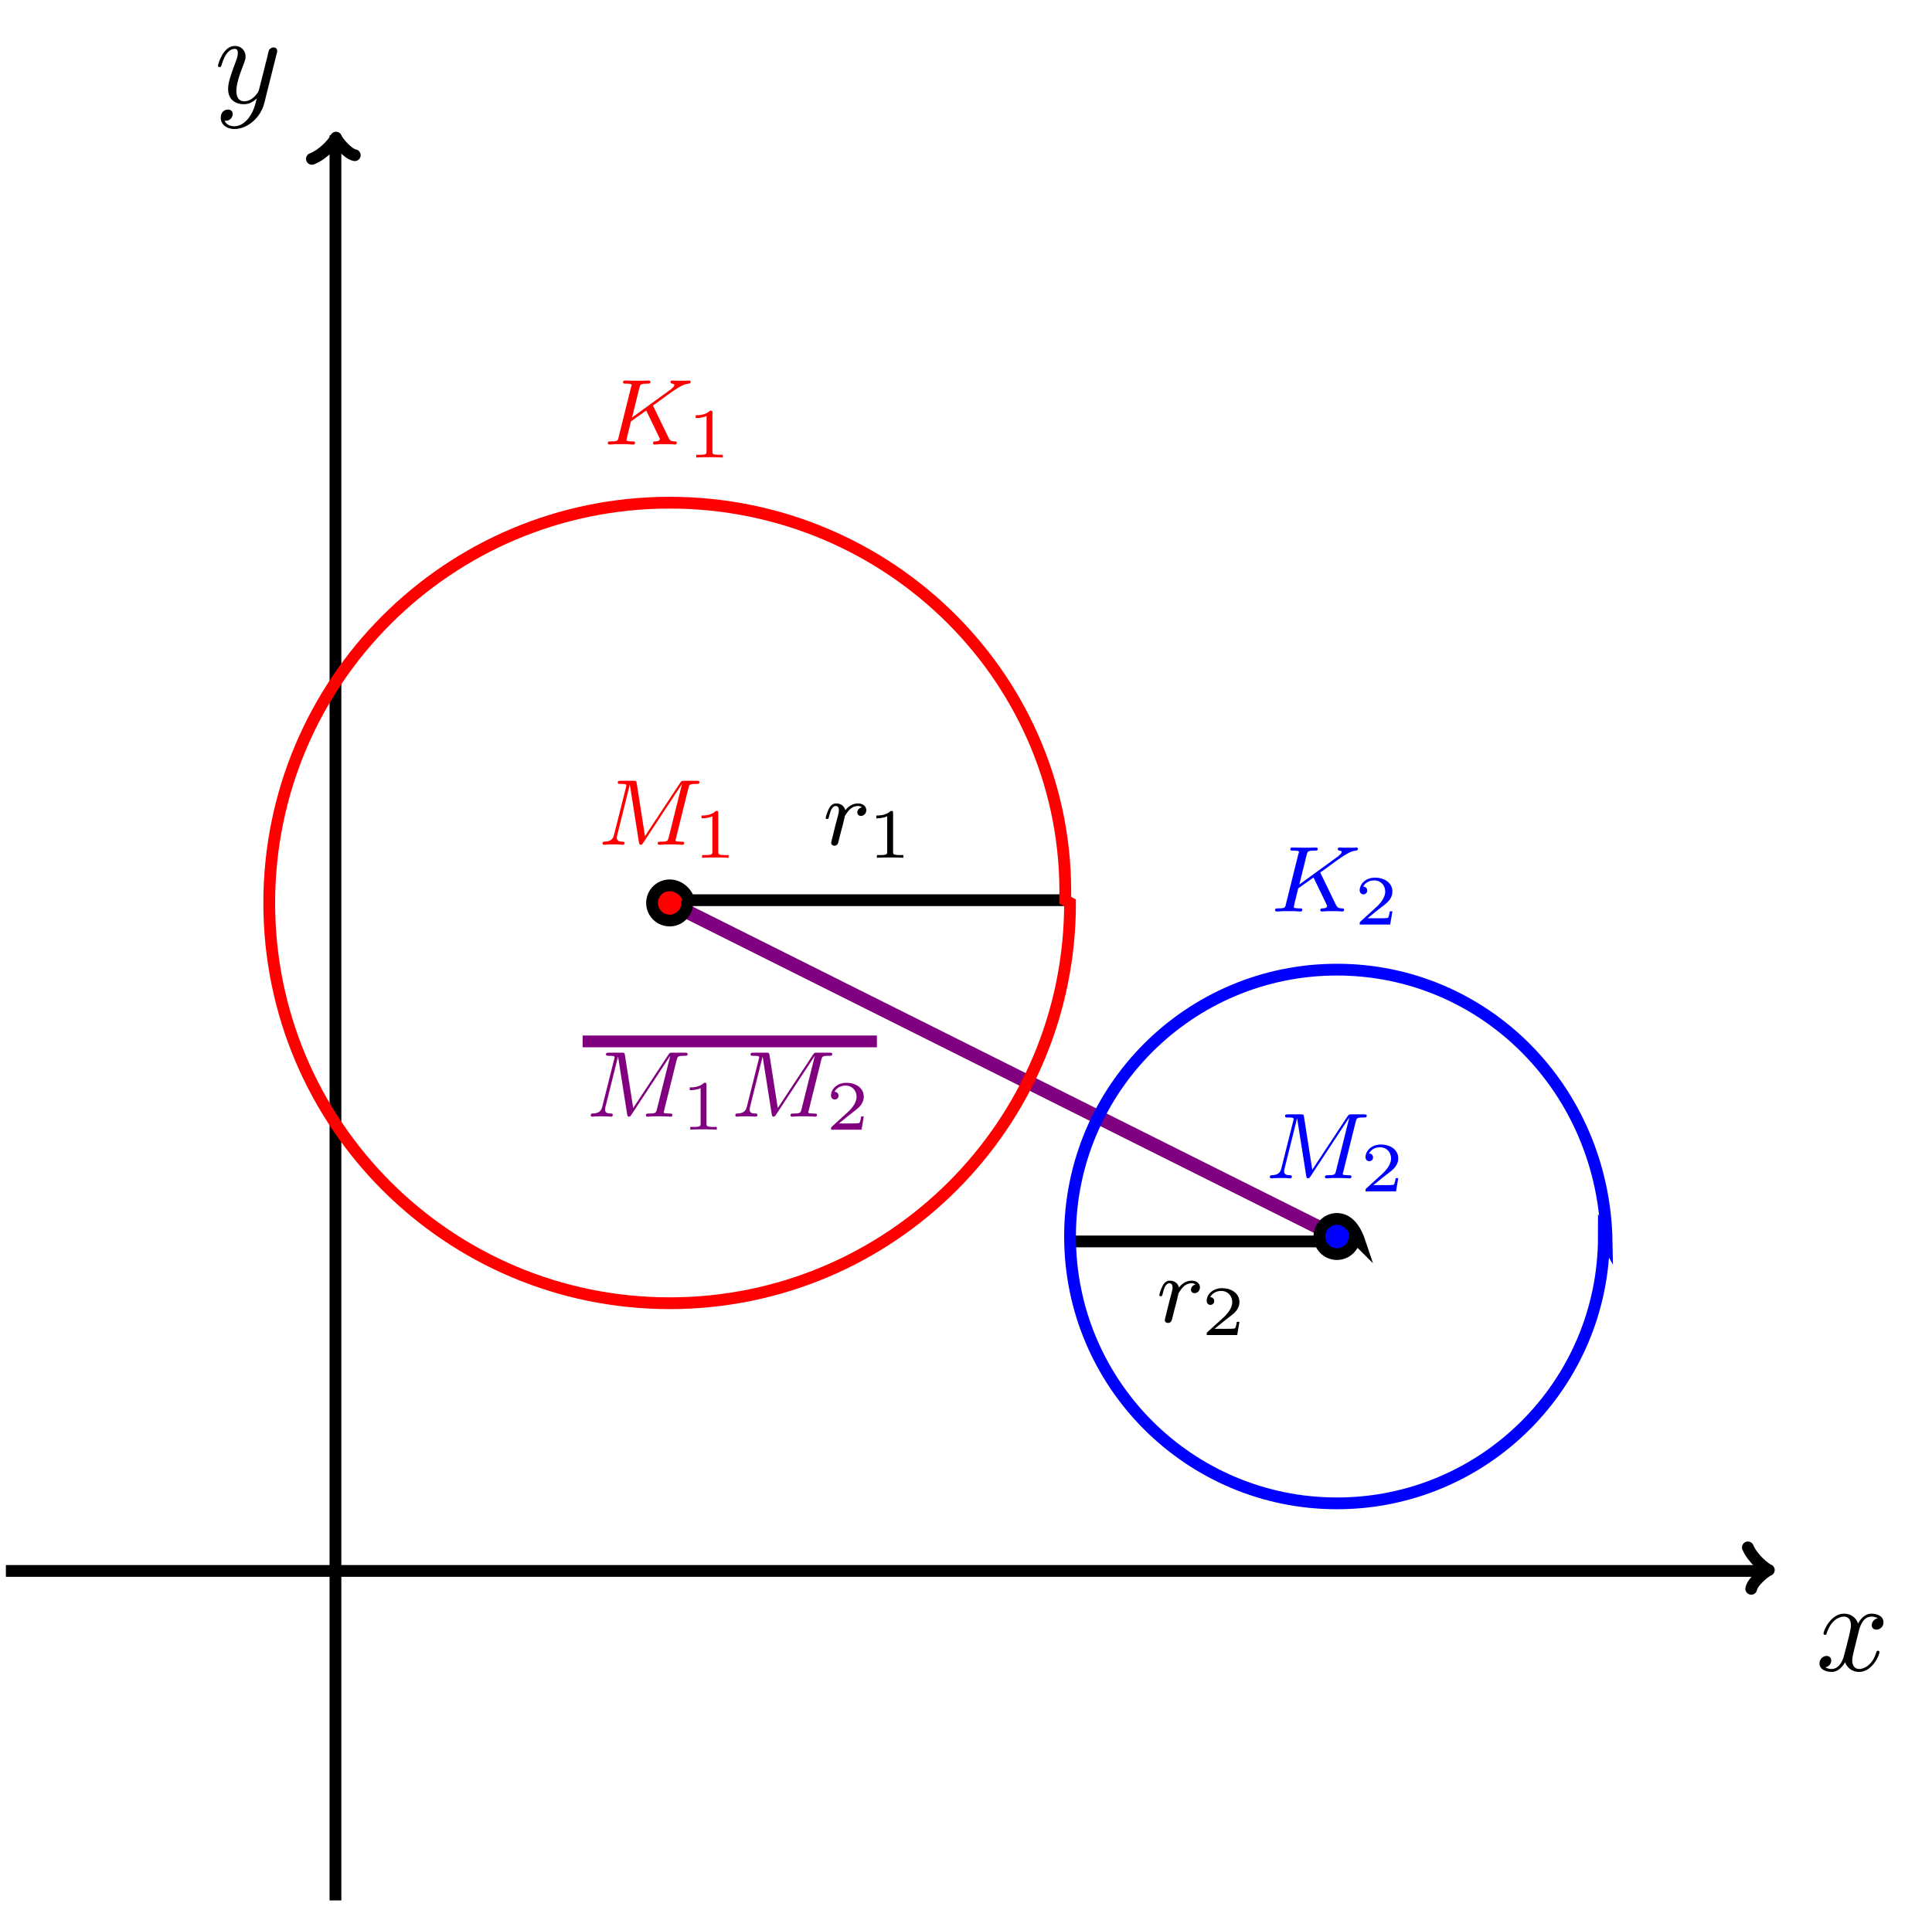
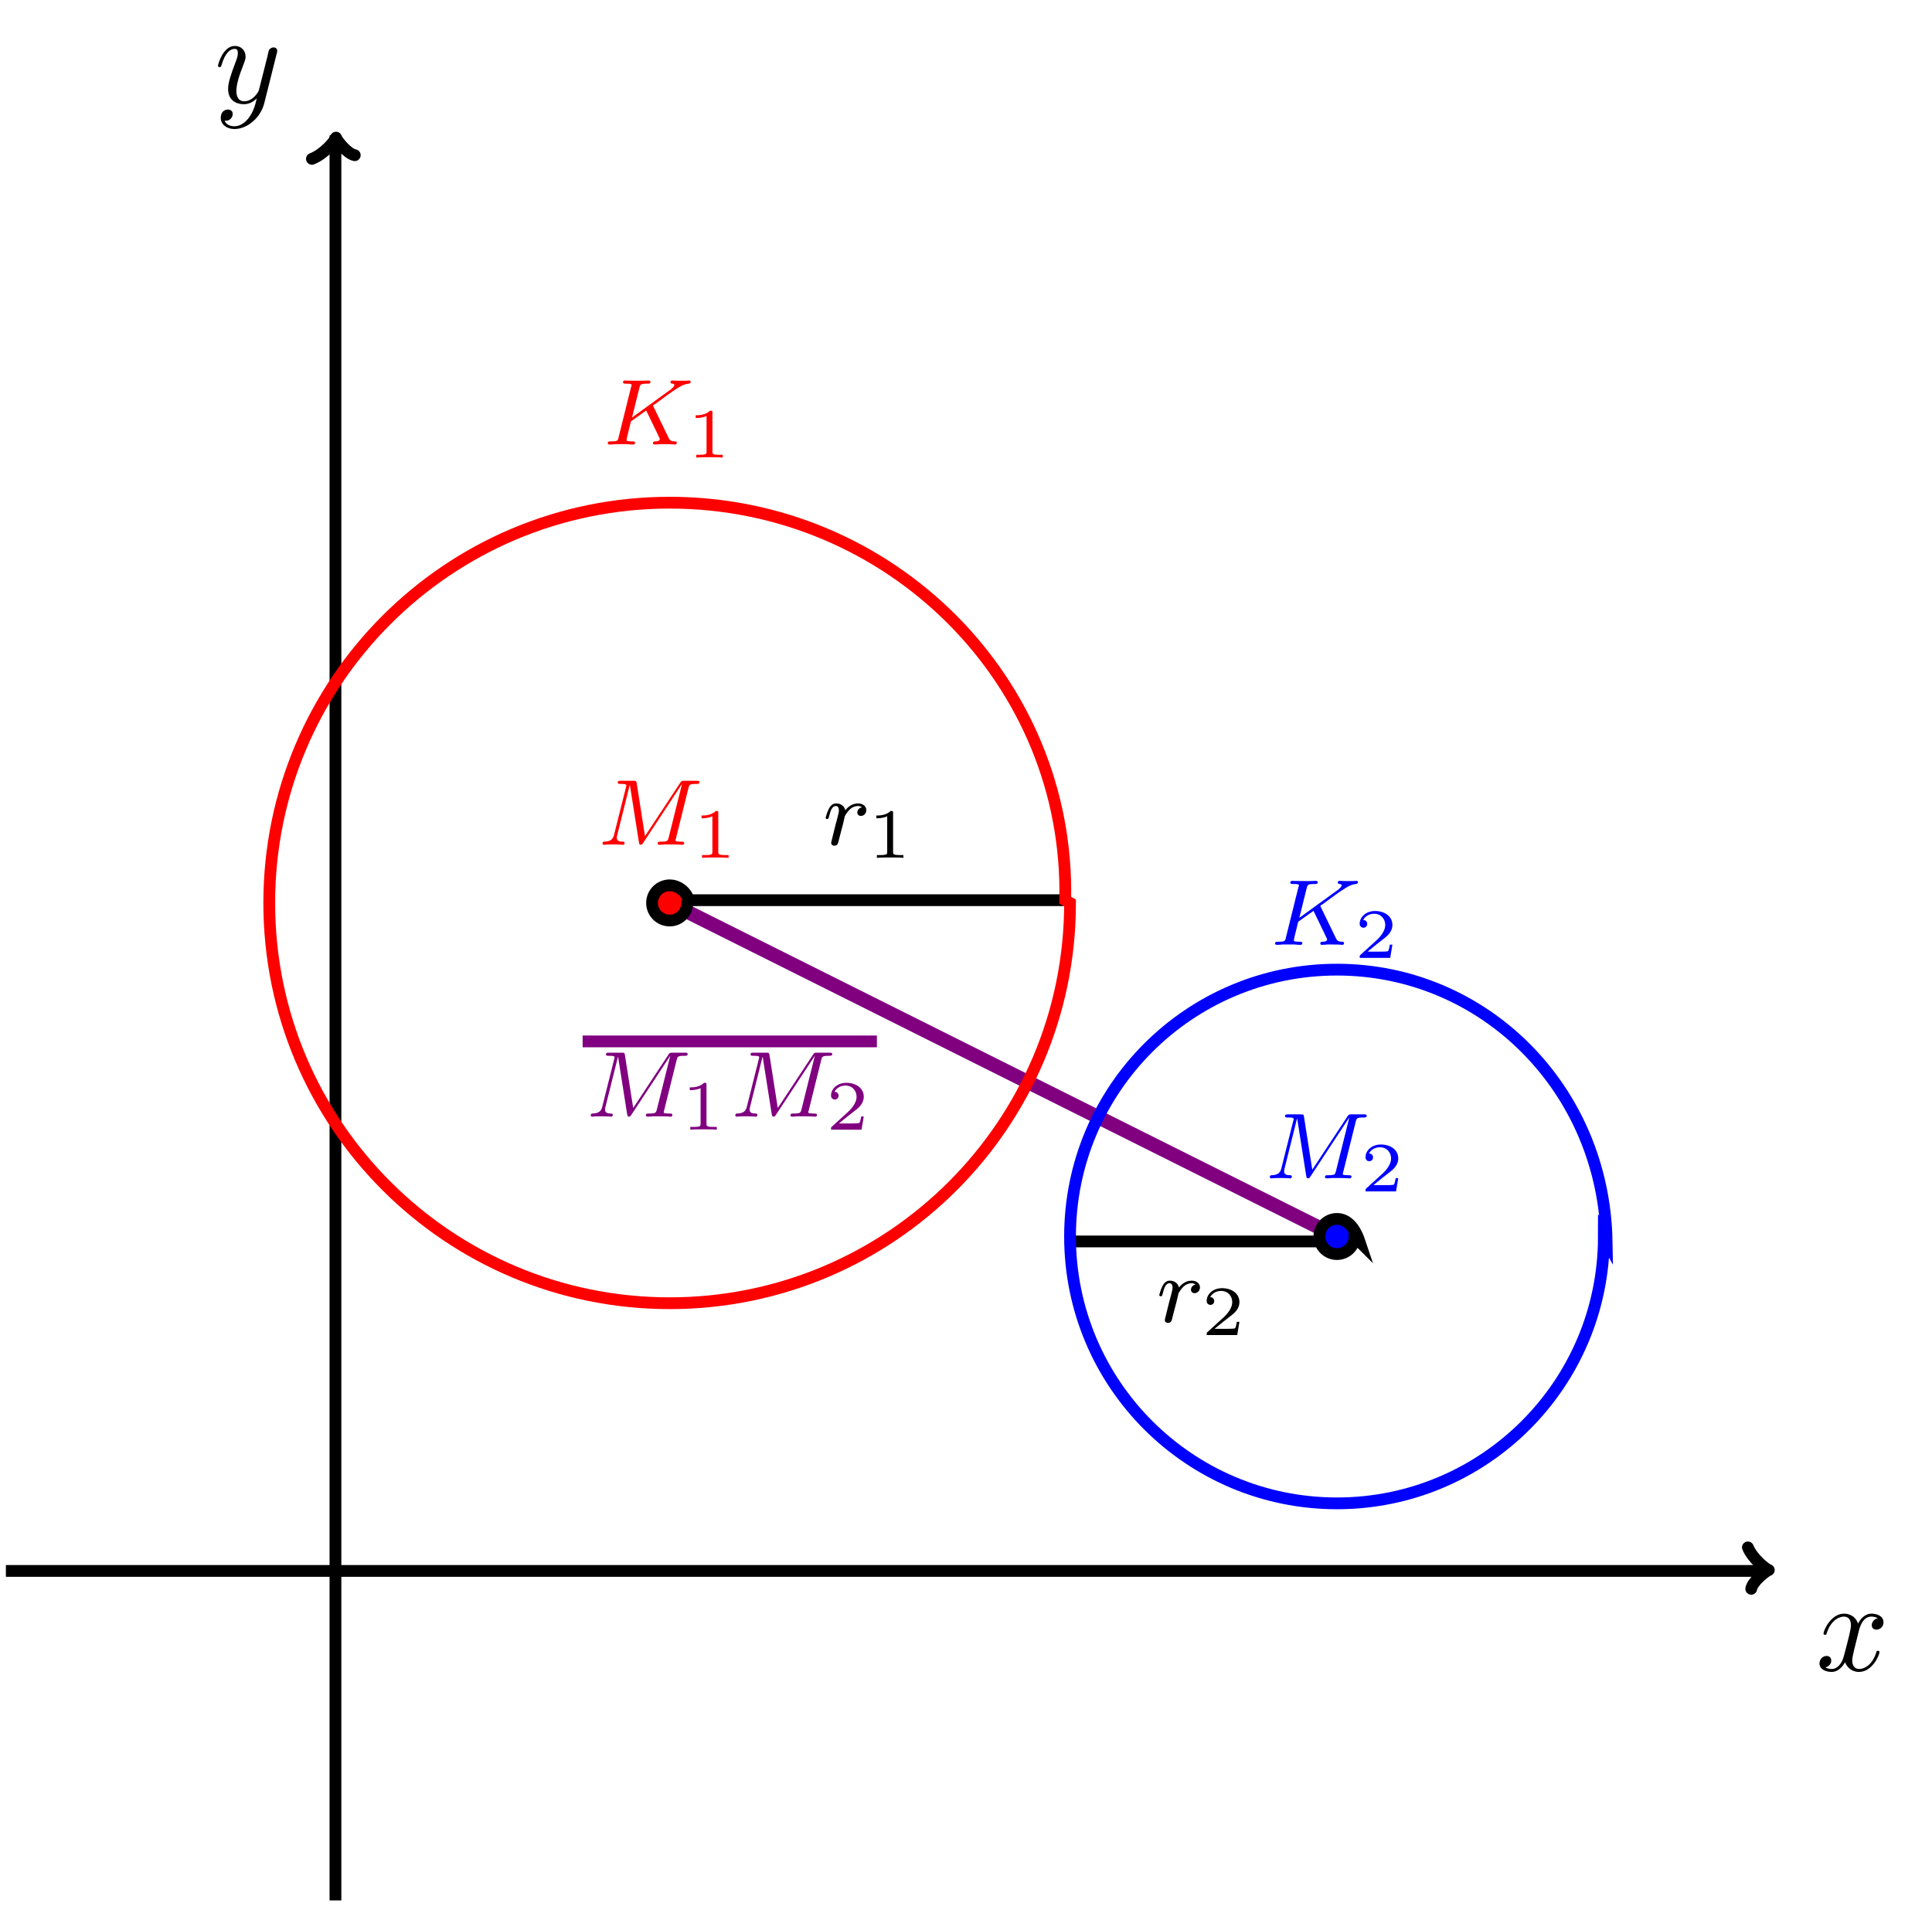
<svg xmlns="http://www.w3.org/2000/svg" xmlns:xlink="http://www.w3.org/1999/xlink" width="164.142pt" height="161.973pt" viewBox="0 0 164.142 161.973" version="1.1">
  <defs>
    <g>
      <symbol overflow="visible" id="glyph0-0">
        <path style="stroke:none;" d="M 3.641 -3.297 C 3.703 -3.578 3.953 -4.578 4.719 -4.578 C 4.781 -4.578 5.031 -4.578 5.266 -4.438 C 4.969 -4.391 4.75 -4.109 4.75 -3.844 C 4.75 -3.672 4.859 -3.469 5.156 -3.469 C 5.406 -3.469 5.75 -3.672 5.75 -4.094 C 5.75 -4.672 5.109 -4.828 4.734 -4.828 C 4.094 -4.828 3.719 -4.25 3.594 -3.984 C 3.312 -4.719 2.719 -4.828 2.406 -4.828 C 1.281 -4.828 0.656 -3.406 0.656 -3.141 C 0.656 -3.031 0.766 -3.031 0.781 -3.031 C 0.875 -3.031 0.906 -3.047 0.922 -3.156 C 1.297 -4.312 2.016 -4.578 2.391 -4.578 C 2.594 -4.578 2.984 -4.484 2.984 -3.844 C 2.984 -3.516 2.797 -2.781 2.391 -1.25 C 2.219 -0.578 1.828 -0.125 1.359 -0.125 C 1.281 -0.125 1.031 -0.125 0.812 -0.266 C 1.078 -0.312 1.312 -0.547 1.312 -0.844 C 1.312 -1.141 1.078 -1.234 0.922 -1.234 C 0.594 -1.234 0.312 -0.953 0.312 -0.594 C 0.312 -0.094 0.859 0.125 1.344 0.125 C 2.062 0.125 2.453 -0.641 2.484 -0.703 C 2.625 -0.312 3.016 0.125 3.672 0.125 C 4.781 0.125 5.406 -1.281 5.406 -1.562 C 5.406 -1.672 5.312 -1.672 5.281 -1.672 C 5.188 -1.672 5.156 -1.625 5.141 -1.547 C 4.781 -0.375 4.031 -0.125 3.688 -0.125 C 3.266 -0.125 3.094 -0.469 3.094 -0.844 C 3.094 -1.078 3.156 -1.312 3.266 -1.797 Z M 3.641 -3.297 " />
      </symbol>
      <symbol overflow="visible" id="glyph0-1">
        <path style="stroke:none;" d="M 5.297 -4.156 C 5.344 -4.312 5.344 -4.328 5.344 -4.406 C 5.344 -4.609 5.188 -4.703 5.031 -4.703 C 4.922 -4.703 4.75 -4.641 4.641 -4.469 C 4.625 -4.422 4.531 -4.078 4.5 -3.875 C 4.422 -3.594 4.344 -3.297 4.281 -3.016 L 3.781 -1.047 C 3.734 -0.891 3.266 -0.125 2.547 -0.125 C 2 -0.125 1.875 -0.594 1.875 -1 C 1.875 -1.5 2.062 -2.188 2.438 -3.141 C 2.609 -3.594 2.656 -3.703 2.656 -3.922 C 2.656 -4.422 2.297 -4.828 1.75 -4.828 C 0.719 -4.828 0.312 -3.234 0.312 -3.141 C 0.312 -3.031 0.422 -3.031 0.453 -3.031 C 0.562 -3.031 0.562 -3.047 0.625 -3.234 C 0.922 -4.25 1.359 -4.578 1.719 -4.578 C 1.812 -4.578 2 -4.578 2 -4.234 C 2 -3.953 1.891 -3.672 1.812 -3.469 C 1.375 -2.312 1.172 -1.688 1.172 -1.172 C 1.172 -0.203 1.859 0.125 2.516 0.125 C 2.938 0.125 3.297 -0.062 3.609 -0.375 C 3.469 0.203 3.344 0.734 2.906 1.312 C 2.625 1.672 2.203 2 1.703 2 C 1.547 2 1.062 1.969 0.875 1.531 C 1.047 1.531 1.188 1.531 1.344 1.406 C 1.453 1.312 1.562 1.172 1.562 0.953 C 1.562 0.625 1.266 0.578 1.156 0.578 C 0.906 0.578 0.547 0.75 0.547 1.281 C 0.547 1.828 1.031 2.234 1.703 2.234 C 2.828 2.234 3.953 1.25 4.25 0.016 Z M 5.297 -4.156 " />
      </symbol>
      <symbol overflow="visible" id="glyph1-0">
        <path style="stroke:none;" d="M 7.734 -4.797 C 7.812 -5.109 7.828 -5.172 8.391 -5.172 C 8.578 -5.172 8.672 -5.172 8.672 -5.328 C 8.672 -5.438 8.562 -5.438 8.422 -5.438 L 7.391 -5.438 C 7.188 -5.438 7.156 -5.438 7.047 -5.281 L 4.047 -0.734 L 3.344 -5.234 C 3.312 -5.422 3.297 -5.438 3.062 -5.438 L 1.984 -5.438 C 1.844 -5.438 1.734 -5.438 1.734 -5.297 C 1.734 -5.172 1.844 -5.172 1.969 -5.172 C 2.234 -5.172 2.469 -5.172 2.469 -5.047 C 2.469 -5.016 2.453 -5.016 2.438 -4.906 L 1.422 -0.859 C 1.328 -0.453 1.109 -0.281 0.578 -0.266 C 0.531 -0.266 0.438 -0.25 0.438 -0.109 C 0.438 -0.062 0.484 0 0.562 0 C 0.594 0 0.766 -0.031 1.344 -0.031 C 1.969 -0.031 2.094 0 2.172 0 C 2.203 0 2.312 0 2.312 -0.156 C 2.312 -0.25 2.234 -0.266 2.172 -0.266 C 1.891 -0.266 1.656 -0.312 1.656 -0.594 C 1.656 -0.641 1.672 -0.75 1.672 -0.75 L 2.75 -5.078 L 2.766 -5.078 L 3.531 -0.219 C 3.562 -0.094 3.562 0 3.688 0 C 3.797 0 3.844 -0.094 3.891 -0.156 L 7.172 -5.141 L 7.188 -5.141 L 6.062 -0.625 C 5.984 -0.328 5.969 -0.266 5.375 -0.266 C 5.234 -0.266 5.125 -0.266 5.125 -0.109 C 5.125 -0.078 5.156 0 5.266 0 C 5.359 0 5.609 -0.016 5.719 -0.031 L 6.219 -0.031 C 6.969 -0.031 7.156 0 7.219 0 C 7.266 0 7.375 0 7.375 -0.156 C 7.375 -0.266 7.266 -0.266 7.125 -0.266 C 7.109 -0.266 6.969 -0.266 6.828 -0.281 C 6.656 -0.297 6.641 -0.312 6.641 -0.391 C 6.641 -0.438 6.656 -0.484 6.672 -0.516 Z M 7.734 -4.797 " />
      </symbol>
      <symbol overflow="visible" id="glyph1-1">
        <path style="stroke:none;" d="M 1.531 -1.094 C 1.625 -1.438 1.719 -1.781 1.797 -2.141 C 1.797 -2.156 1.859 -2.375 1.859 -2.422 C 1.891 -2.5 2.094 -2.828 2.297 -3.016 C 2.547 -3.25 2.828 -3.297 2.969 -3.297 C 3.047 -3.297 3.203 -3.281 3.312 -3.188 C 2.969 -3.109 2.922 -2.828 2.922 -2.75 C 2.922 -2.578 3.047 -2.453 3.234 -2.453 C 3.438 -2.453 3.688 -2.625 3.688 -2.953 C 3.688 -3.234 3.438 -3.516 2.984 -3.516 C 2.438 -3.516 2.078 -3.156 1.906 -2.938 C 1.75 -3.516 1.203 -3.516 1.125 -3.516 C 0.844 -3.516 0.641 -3.328 0.516 -3.078 C 0.328 -2.719 0.234 -2.312 0.234 -2.297 C 0.234 -2.219 0.297 -2.188 0.359 -2.188 C 0.469 -2.188 0.469 -2.219 0.531 -2.438 C 0.625 -2.828 0.766 -3.297 1.094 -3.297 C 1.312 -3.297 1.359 -3.094 1.359 -2.922 C 1.359 -2.766 1.312 -2.625 1.25 -2.359 C 1.234 -2.297 1.109 -1.828 1.078 -1.719 L 0.781 -0.516 C 0.75 -0.391 0.703 -0.203 0.703 -0.172 C 0.703 0.016 0.859 0.078 0.969 0.078 C 1.25 0.078 1.297 -0.141 1.359 -0.422 Z M 1.531 -1.094 " />
      </symbol>
      <symbol overflow="visible" id="glyph1-2">
        <path style="stroke:none;" d="M 4.281 -3.203 C 4.266 -3.219 4.234 -3.297 4.234 -3.312 C 4.234 -3.328 4.359 -3.422 4.453 -3.469 C 5.078 -3.938 5.938 -4.562 6.203 -4.719 C 6.609 -4.984 6.906 -5.141 7.266 -5.172 C 7.328 -5.188 7.438 -5.203 7.438 -5.344 C 7.422 -5.391 7.375 -5.438 7.328 -5.438 C 7.312 -5.438 7.094 -5.422 7.031 -5.422 L 6.719 -5.422 C 6.578 -5.422 6.391 -5.422 6.312 -5.422 C 6.25 -5.422 5.938 -5.438 5.891 -5.438 C 5.828 -5.438 5.719 -5.438 5.719 -5.297 C 5.719 -5.281 5.734 -5.188 5.844 -5.172 C 5.906 -5.172 6.047 -5.156 6.047 -5.062 C 6.047 -4.938 5.875 -4.797 5.859 -4.797 L 5.797 -4.734 C 5.781 -4.703 5.75 -4.672 5.703 -4.656 L 2.453 -2.297 L 3.078 -4.828 C 3.156 -5.109 3.172 -5.172 3.75 -5.172 C 3.906 -5.172 4.016 -5.172 4.016 -5.328 C 4.016 -5.344 4 -5.438 3.875 -5.438 C 3.719 -5.438 3.531 -5.422 3.375 -5.422 L 2.875 -5.422 C 2.109 -5.422 1.906 -5.438 1.844 -5.438 C 1.812 -5.438 1.688 -5.438 1.688 -5.297 C 1.688 -5.172 1.781 -5.172 1.922 -5.172 C 2.188 -5.172 2.422 -5.172 2.422 -5.047 C 2.422 -5.016 2.406 -5.016 2.375 -4.906 L 1.312 -0.625 C 1.25 -0.328 1.234 -0.266 0.641 -0.266 C 0.484 -0.266 0.391 -0.266 0.391 -0.109 C 0.391 -0.078 0.422 0 0.516 0 C 0.672 0 0.859 -0.016 1.016 -0.031 L 2.047 -0.031 C 2.172 -0.016 2.438 0 2.547 0 C 2.594 0 2.703 0 2.703 -0.141 C 2.703 -0.266 2.609 -0.266 2.484 -0.266 C 2.422 -0.266 2.312 -0.266 2.172 -0.281 C 2.016 -0.297 1.984 -0.312 1.984 -0.391 C 1.984 -0.438 2.047 -0.641 2.062 -0.766 L 2.359 -1.969 L 3.656 -2.891 L 4.609 -0.922 C 4.641 -0.859 4.719 -0.688 4.75 -0.609 C 4.812 -0.531 4.812 -0.516 4.812 -0.484 C 4.812 -0.266 4.516 -0.266 4.422 -0.266 C 4.344 -0.266 4.234 -0.266 4.234 -0.109 C 4.234 -0.109 4.234 0 4.359 0 C 4.453 0 4.75 -0.016 4.828 -0.031 L 5.281 -0.031 C 6.016 -0.031 6 0 6.094 0 C 6.125 0 6.25 0 6.25 -0.156 C 6.25 -0.266 6.141 -0.266 6.094 -0.266 C 5.781 -0.266 5.672 -0.328 5.547 -0.594 Z M 4.281 -3.203 " />
      </symbol>
      <symbol overflow="visible" id="glyph2-0">
        <path style="stroke:none;" d="M 2.141 -3.797 C 2.141 -3.984 2.125 -3.984 1.938 -3.984 C 1.547 -3.594 0.938 -3.594 0.719 -3.594 L 0.719 -3.359 C 0.875 -3.359 1.281 -3.359 1.641 -3.531 L 1.641 -0.516 C 1.641 -0.312 1.641 -0.234 1.016 -0.234 L 0.766 -0.234 L 0.766 0 C 1.094 -0.031 1.562 -0.031 1.891 -0.031 C 2.219 -0.031 2.688 -0.031 3.016 0 L 3.016 -0.234 L 2.766 -0.234 C 2.141 -0.234 2.141 -0.312 2.141 -0.516 Z M 2.141 -3.797 " />
      </symbol>
      <symbol overflow="visible" id="glyph2-1">
        <path style="stroke:none;" d="M 3.219 -1.125 L 3 -1.125 C 2.984 -1.031 2.922 -0.641 2.844 -0.578 C 2.797 -0.531 2.312 -0.531 2.219 -0.531 L 1.109 -0.531 L 1.875 -1.156 C 2.078 -1.328 2.609 -1.703 2.797 -1.891 C 2.969 -2.062 3.219 -2.375 3.219 -2.797 C 3.219 -3.547 2.547 -3.984 1.734 -3.984 C 0.969 -3.984 0.438 -3.469 0.438 -2.906 C 0.438 -2.609 0.688 -2.562 0.75 -2.562 C 0.906 -2.562 1.078 -2.672 1.078 -2.891 C 1.078 -3.016 1 -3.219 0.734 -3.219 C 0.875 -3.516 1.234 -3.75 1.656 -3.75 C 2.281 -3.75 2.609 -3.281 2.609 -2.797 C 2.609 -2.375 2.328 -1.938 1.922 -1.547 L 0.5 -0.25 C 0.438 -0.188 0.438 -0.188 0.438 0 L 3.031 0 Z M 3.219 -1.125 " />
      </symbol>
    </g>
  </defs>
  <g id="surface1">
    <path style="fill:none;stroke-width:1;stroke-linecap:butt;stroke-linejoin:miter;stroke:rgb(0%,0%,0%);stroke-opacity:1;stroke-miterlimit:10;" d="M -28.046 -0.073 L 120.954 -0.073 " transform="matrix(1,0,0,-1,28.546,133.427)" />
    <path style="fill:none;stroke-width:1;stroke-linecap:round;stroke-linejoin:round;stroke:rgb(0%,0%,0%);stroke-opacity:1;stroke-miterlimit:10;" d="M -1.479 1.927 C -1.096 0.997 0.001 0.099 0.298 0.001 C 0.001 -0.1 -1.096 -0.995 -1.194 -1.593 " transform="matrix(1,0,0,-1,149.9791,133.427)" />
    <path style="fill:none;stroke-width:1;stroke-linecap:butt;stroke-linejoin:miter;stroke:rgb(0%,0%,0%);stroke-opacity:1;stroke-miterlimit:10;" d="M -0.046 -28.073 L -0.046 121.927 " transform="matrix(1,0,0,-1,28.546,133.427)" />
    <path style="fill:none;stroke-width:1;stroke-linecap:round;stroke-linejoin:round;stroke:rgb(0%,0%,0%);stroke-opacity:1;stroke-miterlimit:10;" d="M -1.506 2.046 C -1.096 0.995 0.002 0.101 0.299 -0.001 C 0.002 -0.099 -1.096 -0.997 -1.194 -1.595 " transform="matrix(0,-1,-1,0,28.546,11.99393)" />
    <g style="fill:rgb(0%,0%,0%);fill-opacity:1;">
      <use xlink:href="#glyph0-0" x="154.271" y="141.959" />
    </g>
    <g style="fill:rgb(0%,0%,0%);fill-opacity:1;">
      <use xlink:href="#glyph0-1" x="18.208" y="8.731" />
    </g>
    <path style="fill:none;stroke-width:1.196;stroke-linecap:butt;stroke-linejoin:miter;stroke:rgb(50%,0%,50%);stroke-opacity:1;stroke-miterlimit:10;" d="M 28.349 56.693 L 85.04 28.345 " transform="matrix(1,0,0,-1,28.546,133.427)" />
    <path style="fill:none;stroke-width:1;stroke-linecap:butt;stroke-linejoin:miter;stroke:rgb(50%,0%,50%);stroke-opacity:1;stroke-miterlimit:10;" d="M -0.249 -0.306 L 24.751 -0.306 " transform="matrix(1,0,0,-1,49.749,88.194)" />
    <g style="fill:rgb(50%,0%,50%);fill-opacity:1;">
      <use xlink:href="#glyph1-0" x="49.749" y="94.896" />
    </g>
    <g style="fill:rgb(50%,0%,50%);fill-opacity:1;">
      <use xlink:href="#glyph2-0" x="57.882" y="96.003" />
    </g>
    <g style="fill:rgb(50%,0%,50%);fill-opacity:1;">
      <use xlink:href="#glyph1-0" x="62.033" y="94.896" />
    </g>
    <g style="fill:rgb(50%,0%,50%);fill-opacity:1;">
      <use xlink:href="#glyph2-1" x="70.166" y="96.003" />
    </g>
    <path style="fill:none;stroke-width:1;stroke-linecap:butt;stroke-linejoin:miter;stroke:rgb(0%,0%,0%);stroke-opacity:1;stroke-miterlimit:10;" d="M 27.954 56.927 L 61.954 56.927 " transform="matrix(1,0,0,-1,28.546,133.427)" />
    <g style="fill:rgb(0%,0%,0%);fill-opacity:1;">
      <use xlink:href="#glyph1-1" x="69.914" y="71.792" />
    </g>
    <g style="fill:rgb(0%,0%,0%);fill-opacity:1;">
      <use xlink:href="#glyph2-0" x="73.735" y="72.899" />
    </g>
    <path style="fill:none;stroke-width:1;stroke-linecap:butt;stroke-linejoin:miter;stroke:rgb(0%,0%,0%);stroke-opacity:1;stroke-miterlimit:10;" d="M 84.954 27.927 L 61.954 27.927 " transform="matrix(1,0,0,-1,28.546,133.427)" />
    <g style="fill:rgb(0%,0%,0%);fill-opacity:1;">
      <use xlink:href="#glyph1-1" x="98.26" y="112.348" />
    </g>
    <g style="fill:rgb(0%,0%,0%);fill-opacity:1;">
      <use xlink:href="#glyph2-1" x="102.082" y="113.455" />
    </g>
    <path style="fill:none;stroke-width:1;stroke-linecap:butt;stroke-linejoin:miter;stroke:rgb(100%,0%,0%);stroke-opacity:1;stroke-miterlimit:10;" d="M 61.954 56.927 C 62.364 75.482 47.134 90.708 28.349 90.708 C 9.559 90.708 -5.671 75.482 -5.671 56.693 C -5.671 37.907 9.559 22.677 28.349 22.677 C 47.134 22.677 62.364 37.907 62.364 56.693 Z M 61.954 56.927 " transform="matrix(1,0,0,-1,28.546,133.427)" />
    <g style="fill:rgb(100%,0%,0%);fill-opacity:1;">
      <use xlink:href="#glyph1-2" x="51.246" y="37.777" />
    </g>
    <g style="fill:rgb(100%,0%,0%);fill-opacity:1;">
      <use xlink:href="#glyph2-0" x="58.387" y="38.884" />
    </g>
    <path style=" stroke:none;fill-rule:nonzero;fill:rgb(100%,0%,0%);fill-opacity:1;" d="M 58.387 76.734 C 58.387 75.906 57.719 75.238 56.895 75.238 C 56.066 75.238 55.398 75.906 55.398 76.734 C 55.398 77.559 56.066 78.227 56.895 78.227 C 57.719 78.227 58.387 77.559 58.387 76.734 Z M 58.387 76.734 " />
    <path style="fill:none;stroke-width:1;stroke-linecap:butt;stroke-linejoin:miter;stroke:rgb(0%,0%,0%);stroke-opacity:1;stroke-miterlimit:10;" d="M 29.954 56.927 C 29.841 57.521 29.173 58.189 28.349 58.189 C 27.52 58.189 26.852 57.521 26.852 56.693 C 26.852 55.868 27.52 55.2 28.349 55.2 C 29.173 55.2 29.841 55.868 29.841 56.693 Z M 29.954 56.927 " transform="matrix(1,0,0,-1,28.546,133.427)" />
    <g style="fill:rgb(100%,0%,0%);fill-opacity:1;">
      <use xlink:href="#glyph1-0" x="50.75" y="71.792" />
    </g>
    <g style="fill:rgb(100%,0%,0%);fill-opacity:1;">
      <use xlink:href="#glyph2-0" x="58.883" y="72.899" />
    </g>
    <path style="fill:none;stroke-width:1;stroke-linecap:butt;stroke-linejoin:miter;stroke:rgb(0%,0%,100%);stroke-opacity:1;stroke-miterlimit:10;" d="M 107.954 27.927 C 107.72 40.872 97.563 51.025 85.04 51.025 C 72.516 51.025 62.364 40.872 62.364 28.345 C 62.364 15.822 72.516 5.669 85.04 5.669 C 97.563 5.669 107.72 15.822 107.72 28.345 Z M 107.954 27.927 " transform="matrix(1,0,0,-1,28.546,133.427)" />
    <g style="fill:rgb(0%,0%,100%);fill-opacity:1;">
-       <use xlink:href="#glyph1-2" x="107.939" y="77.461" />
+       <use xlink:href="#glyph1-2" x="107.939" y="80.296" />
    </g>
    <g style="fill:rgb(0%,0%,100%);fill-opacity:1;">
-       <use xlink:href="#glyph2-1" x="115.08" y="78.568" />
+       <use xlink:href="#glyph2-1" x="115.08" y="81.403" />
    </g>
    <path style=" stroke:none;fill-rule:nonzero;fill:rgb(0%,0%,100%);fill-opacity:1;" d="M 115.082 105.082 C 115.082 104.254 114.41 103.586 113.586 103.586 C 112.762 103.586 112.094 104.254 112.094 105.082 C 112.094 105.906 112.762 106.574 113.586 106.574 C 114.41 106.574 115.082 105.906 115.082 105.082 Z M 115.082 105.082 " />
    <path style="fill:none;stroke-width:1;stroke-linecap:butt;stroke-linejoin:miter;stroke:rgb(0%,0%,0%);stroke-opacity:1;stroke-miterlimit:10;" d="M 86.954 27.927 C 86.536 29.173 85.864 29.841 85.04 29.841 C 84.216 29.841 83.548 29.173 83.548 28.345 C 83.548 27.521 84.216 26.853 85.04 26.853 C 85.864 26.853 86.536 27.521 86.536 28.345 Z M 86.954 27.927 " transform="matrix(1,0,0,-1,28.546,133.427)" />
    <g style="fill:rgb(0%,0%,100%);fill-opacity:1;">
      <use xlink:href="#glyph1-0" x="107.443" y="100.139" />
    </g>
    <g style="fill:rgb(0%,0%,100%);fill-opacity:1;">
      <use xlink:href="#glyph2-1" x="115.576" y="101.246" />
    </g>
  </g>
</svg>
